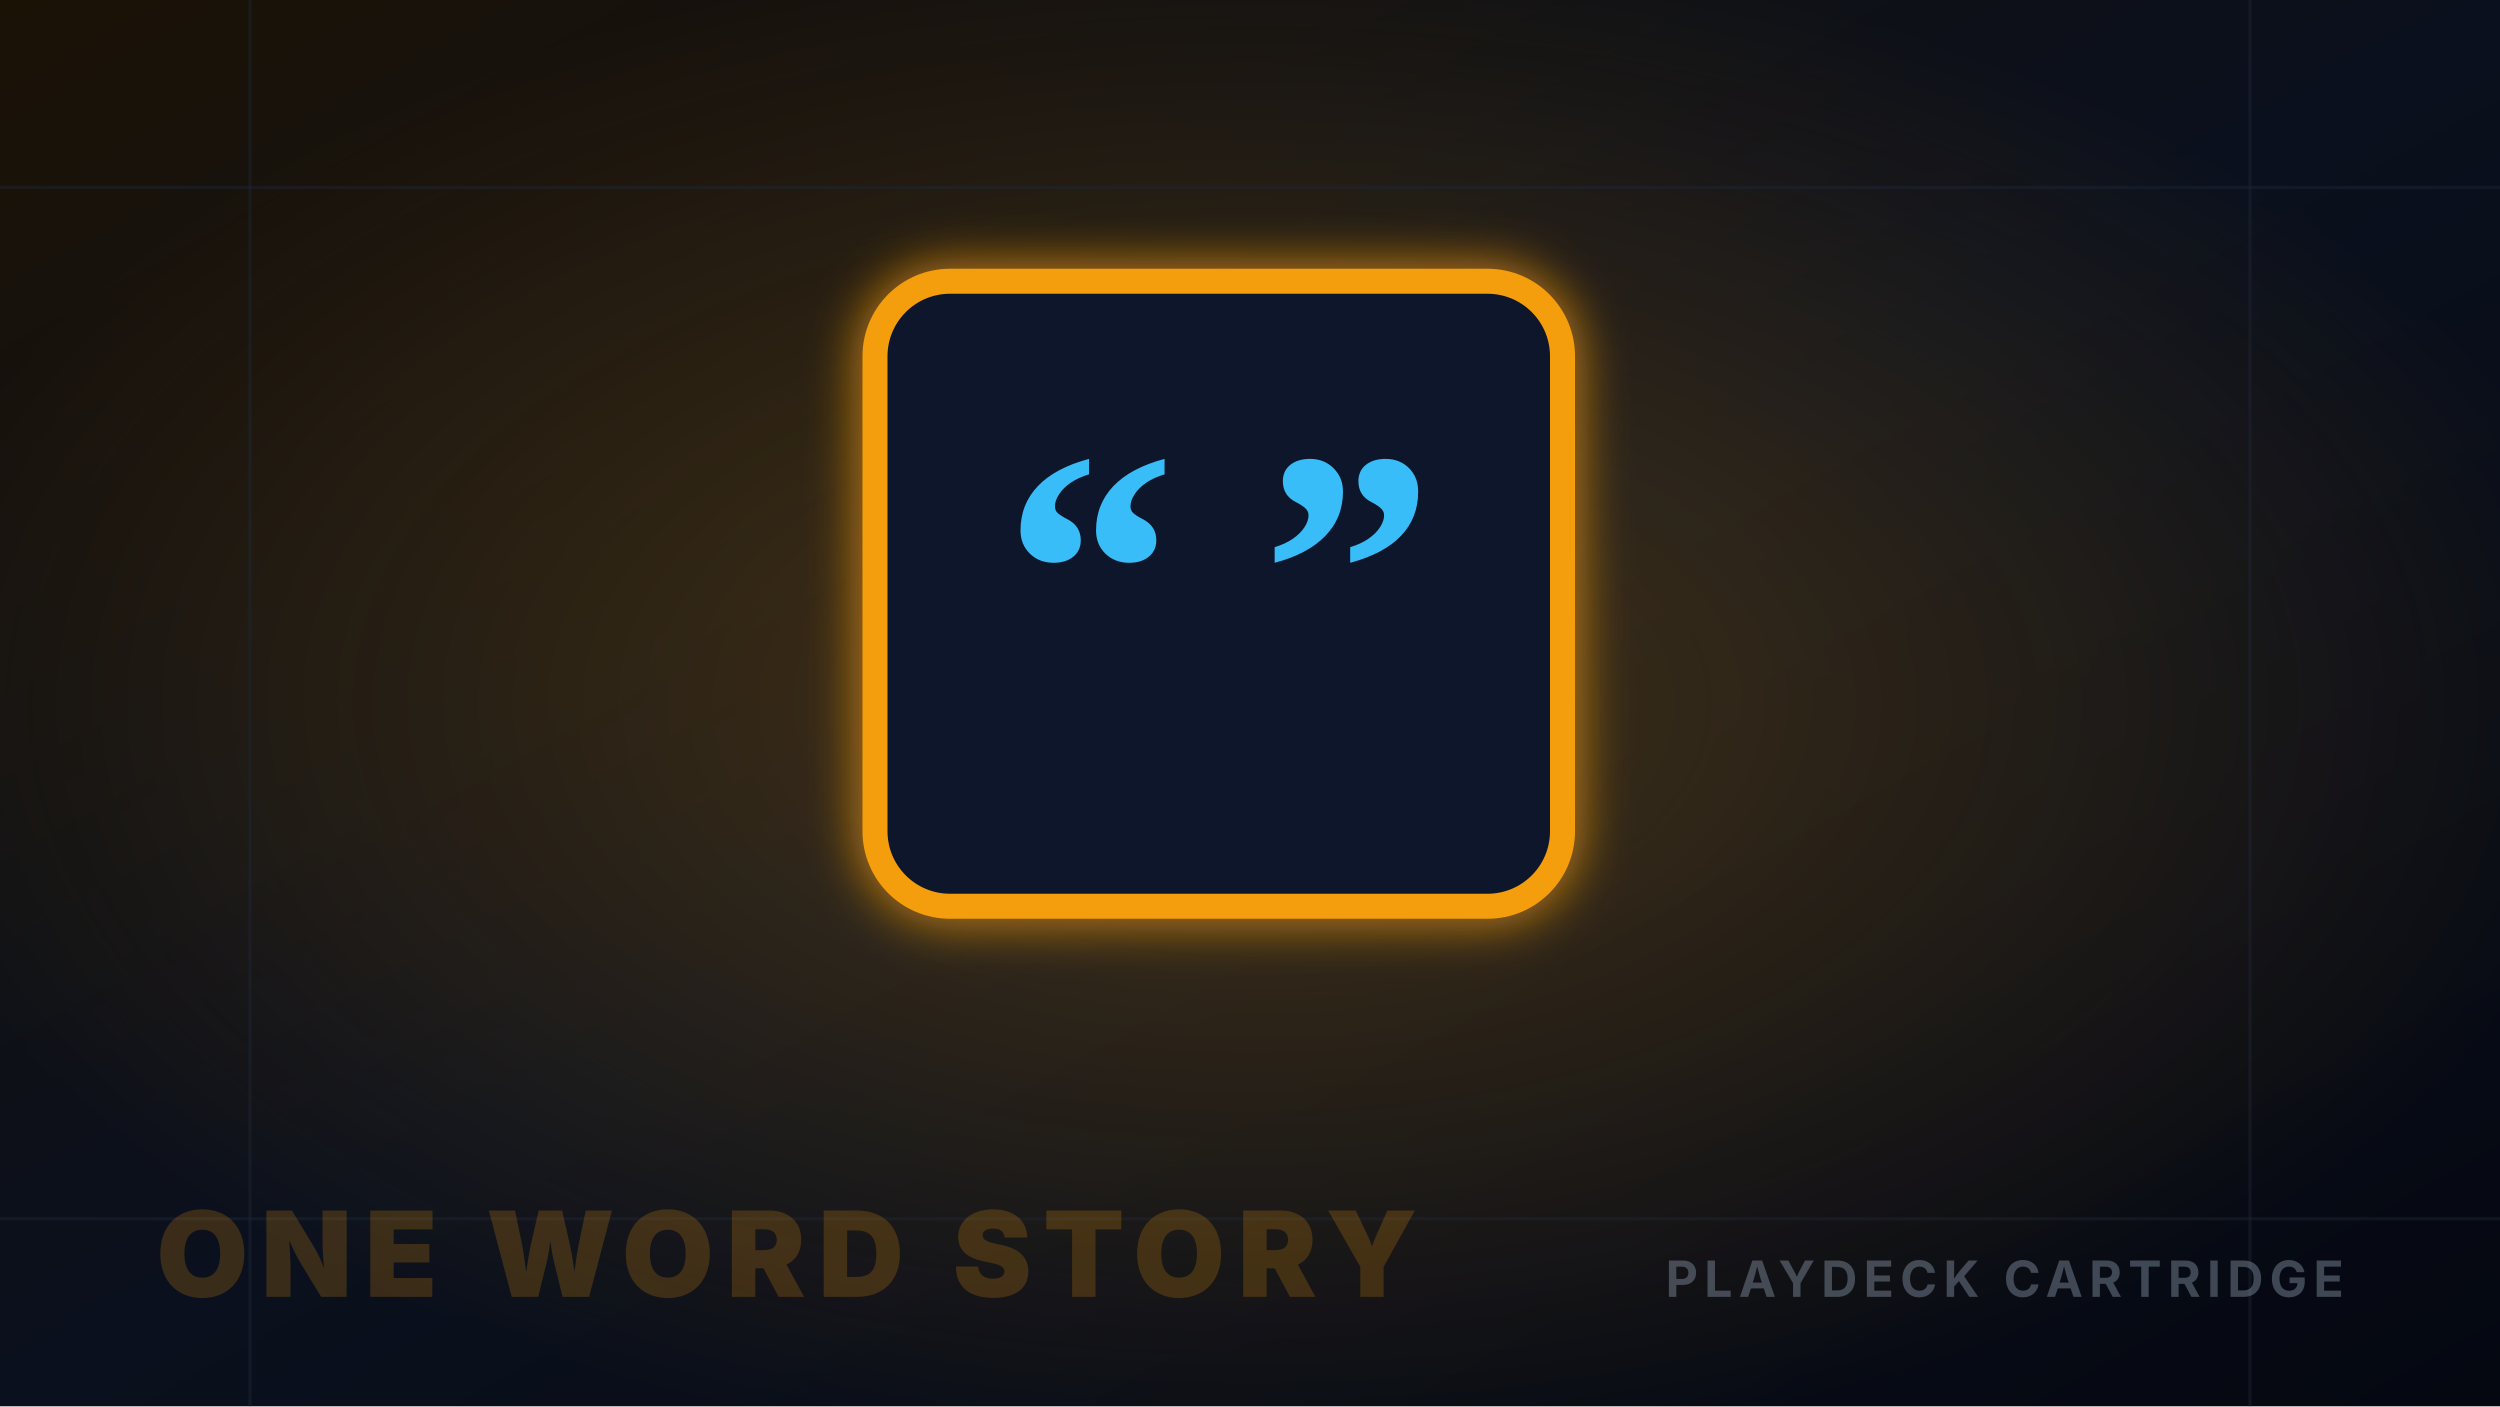
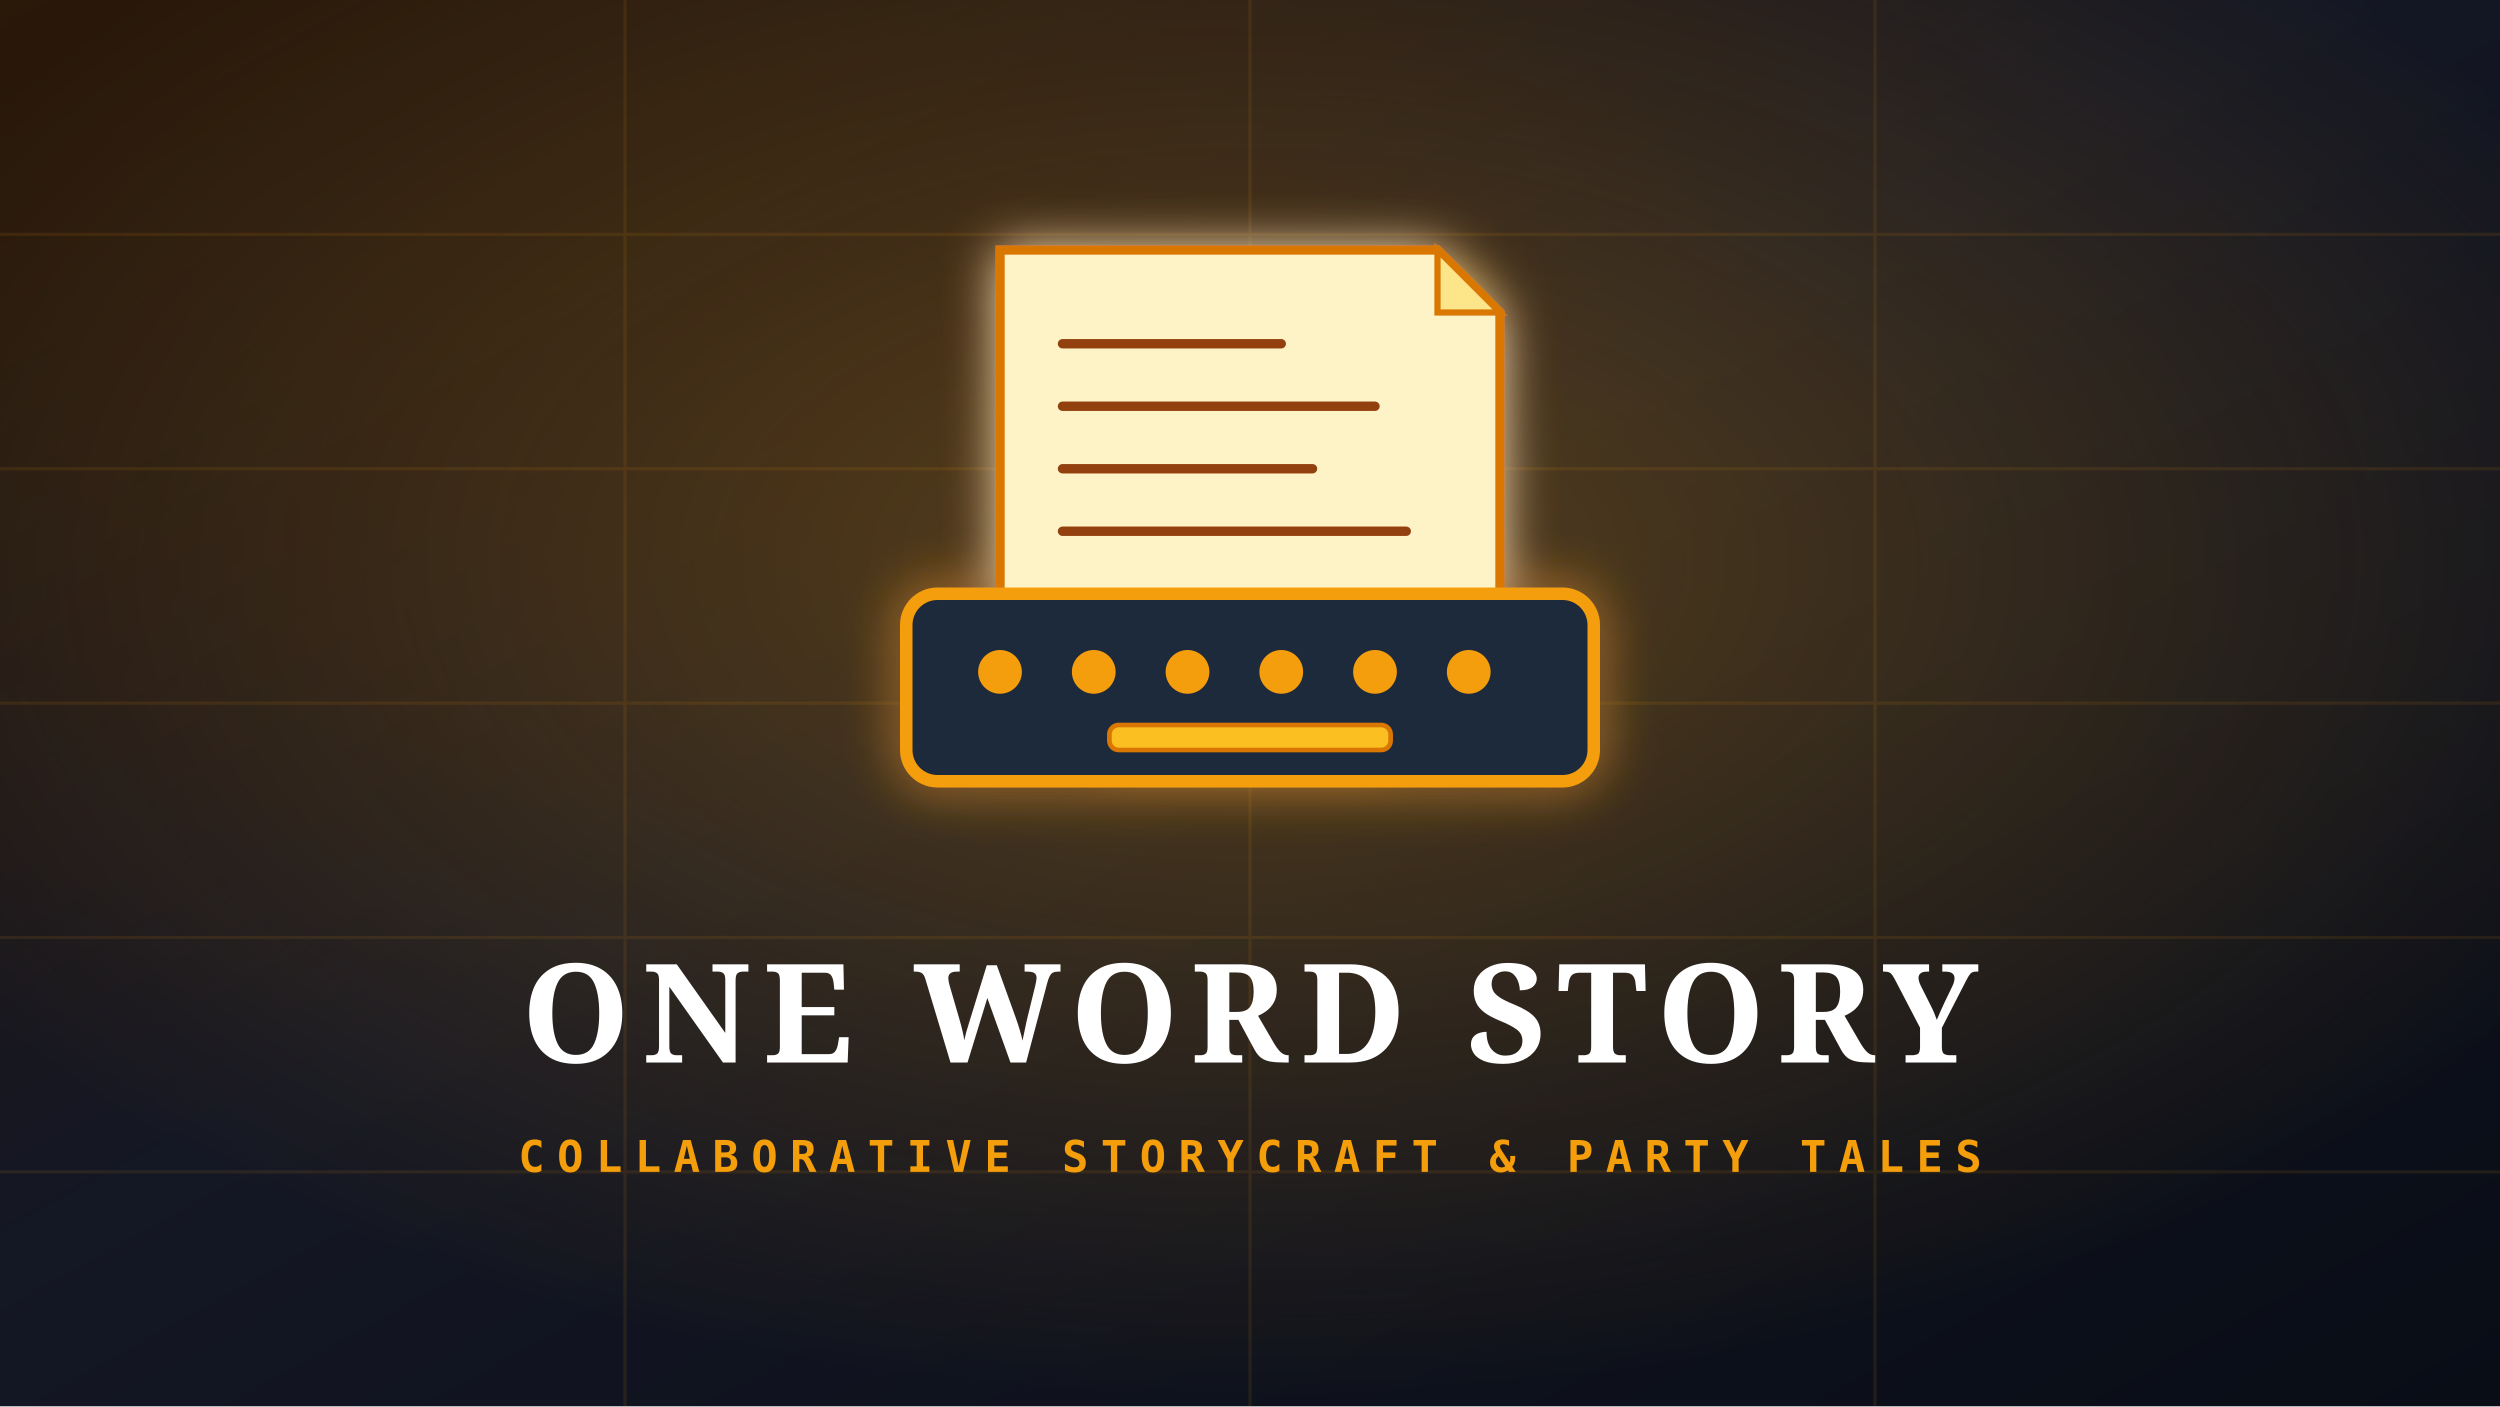
<svg xmlns="http://www.w3.org/2000/svg" viewBox="0 0 800 450" width="800" height="450">
  <defs>
    <linearGradient id="coverBg" x1="0%" y1="0%" x2="100%" y2="100%">
-       <stop offset="0%" stop-color="#1b1206" />
-       <stop offset="50%" stop-color="#0a101d" />
-       <stop offset="100%" stop-color="#050811" />
+       <stop offset="0%" stop-color="#2a1808" />
+       <stop offset="45%" stop-color="#141724" />
+       <stop offset="100%" stop-color="#090d16" />
    </linearGradient>
-     <radialGradient id="coverGlow" cx="50%" cy="50%" r="55%">
-       <stop offset="0%" stop-color="#f59e0b" stop-opacity="0.25" />
+     <radialGradient id="amberCoverGlow" cx="50%" cy="40%" r="60%">
+       <stop offset="0%" stop-color="#f59e0b" stop-opacity="0.3" />
      <stop offset="100%" stop-color="#f59e0b" stop-opacity="0" />
    </radialGradient>
-     <filter id="neonGlowCover" x="-20%" y="-20%" width="140%" height="140%">
+     <filter id="neonCoverGlow" x="-20%" y="-20%" width="140%" height="140%">
      <feGaussianBlur stdDeviation="8" result="blur" />
      <feMerge>
        <feMergeNode in="blur" />
        <feMergeNode in="SourceGraphic" />
      </feMerge>
    </filter>
  </defs>
  <rect width="800" height="450" fill="url(#coverBg)" />
-   <rect width="800" height="450" fill="url(#coverGlow)" />
-   <g stroke="#1e293b" stroke-width="1" stroke-opacity="0.4">
-     <line x1="80" y1="0" x2="80" y2="450" />
-     <line x1="720" y1="0" x2="720" y2="450" />
-     <line x1="0" y1="60" x2="800" y2="60" />
-     <line x1="0" y1="390" x2="800" y2="390" />
+   <rect width="800" height="450" fill="url(#amberCoverGlow)" />
+   <g opacity="0.1" stroke="#f59e0b" stroke-width="1">
+     <line x1="0" y1="75" x2="800" y2="75" />
+     <line x1="0" y1="150" x2="800" y2="150" />
+     <line x1="0" y1="225" x2="800" y2="225" />
+     <line x1="0" y1="300" x2="800" y2="300" />
+     <line x1="0" y1="375" x2="800" y2="375" />
+     <line x1="200" y1="0" x2="200" y2="450" />
+     <line x1="400" y1="0" x2="400" y2="450" />
+     <line x1="600" y1="0" x2="600" y2="450" />
  </g>
-   <g filter="url(#neonGlowCover)">
-     <g transform="translate(250, 70)">
-       <rect x="30" y="20" width="220" height="200" rx="24" fill="#0f172a" stroke="#f59e0b" stroke-width="8" />
-       <text x="140" y="150" font-size="110" font-weight="900" fill="#38bdf8" text-anchor="middle">“ ”</text>
-     </g>
+   <g filter="url(#neonCoverGlow)" transform="translate(400, 160)">
+     <path d="M-80 -80 L60 -80 L80 -60 L80 60 L-80 60 Z" fill="#fef3c7" stroke="#d97706" stroke-width="3" />
+     <path d="M60 -80 L60 -60 L80 -60 Z" fill="#fde68a" stroke="#d97706" stroke-width="2" />
+     <line x1="-60" y1="-50" x2="10" y2="-50" stroke="#92400e" stroke-width="3" stroke-linecap="round" />
+     <line x1="-60" y1="-30" x2="40" y2="-30" stroke="#92400e" stroke-width="3" stroke-linecap="round" />
+     <line x1="-60" y1="-10" x2="20" y2="-10" stroke="#92400e" stroke-width="3" stroke-linecap="round" />
+     <line x1="-60" y1="10" x2="50" y2="10" stroke="#92400e" stroke-width="3" stroke-linecap="round" />
+     <rect x="-110" y="30" width="220" height="60" rx="10" fill="#1e293b" stroke="#f59e0b" stroke-width="4" />
+     <circle cx="-80" cy="55" r="7" fill="#f59e0b" />
+     <circle cx="-50" cy="55" r="7" fill="#f59e0b" />
+     <circle cx="-20" cy="55" r="7" fill="#f59e0b" />
+     <circle cx="10" cy="55" r="7" fill="#f59e0b" />
+     <circle cx="40" cy="55" r="7" fill="#f59e0b" />
+     <circle cx="70" cy="55" r="7" fill="#f59e0b" />
+     <rect x="-45" y="72" width="90" height="8" rx="3" fill="#fbbf24" stroke="#d97706" stroke-width="1.5" />
  </g>
-   <text x="50" y="415" font-family="system-ui, -apple-system, sans-serif" font-size="38" font-weight="900" fill="#f59e0b" fill-opacity="0.2" letter-spacing="4">ONE WORD STORY</text>
-   <text x="750" y="415" font-family="system-ui, -apple-system, sans-serif" font-size="16" font-weight="700" fill="#94a3b8" fill-opacity="0.4" text-anchor="end" letter-spacing="2">PLAYDECK CARTRIDGE</text>
+   <text x="400" y="340" font-family="serif" font-size="44" font-weight="900" fill="#ffffff" text-anchor="middle" letter-spacing="4">ONE WORD STORY</text>
+   <text x="400" y="375" font-family="monospace" font-size="14" font-weight="bold" fill="#f59e0b" text-anchor="middle" letter-spacing="4">COLLABORATIVE STORYCRAFT &amp; PARTY TALES</text>
</svg>
